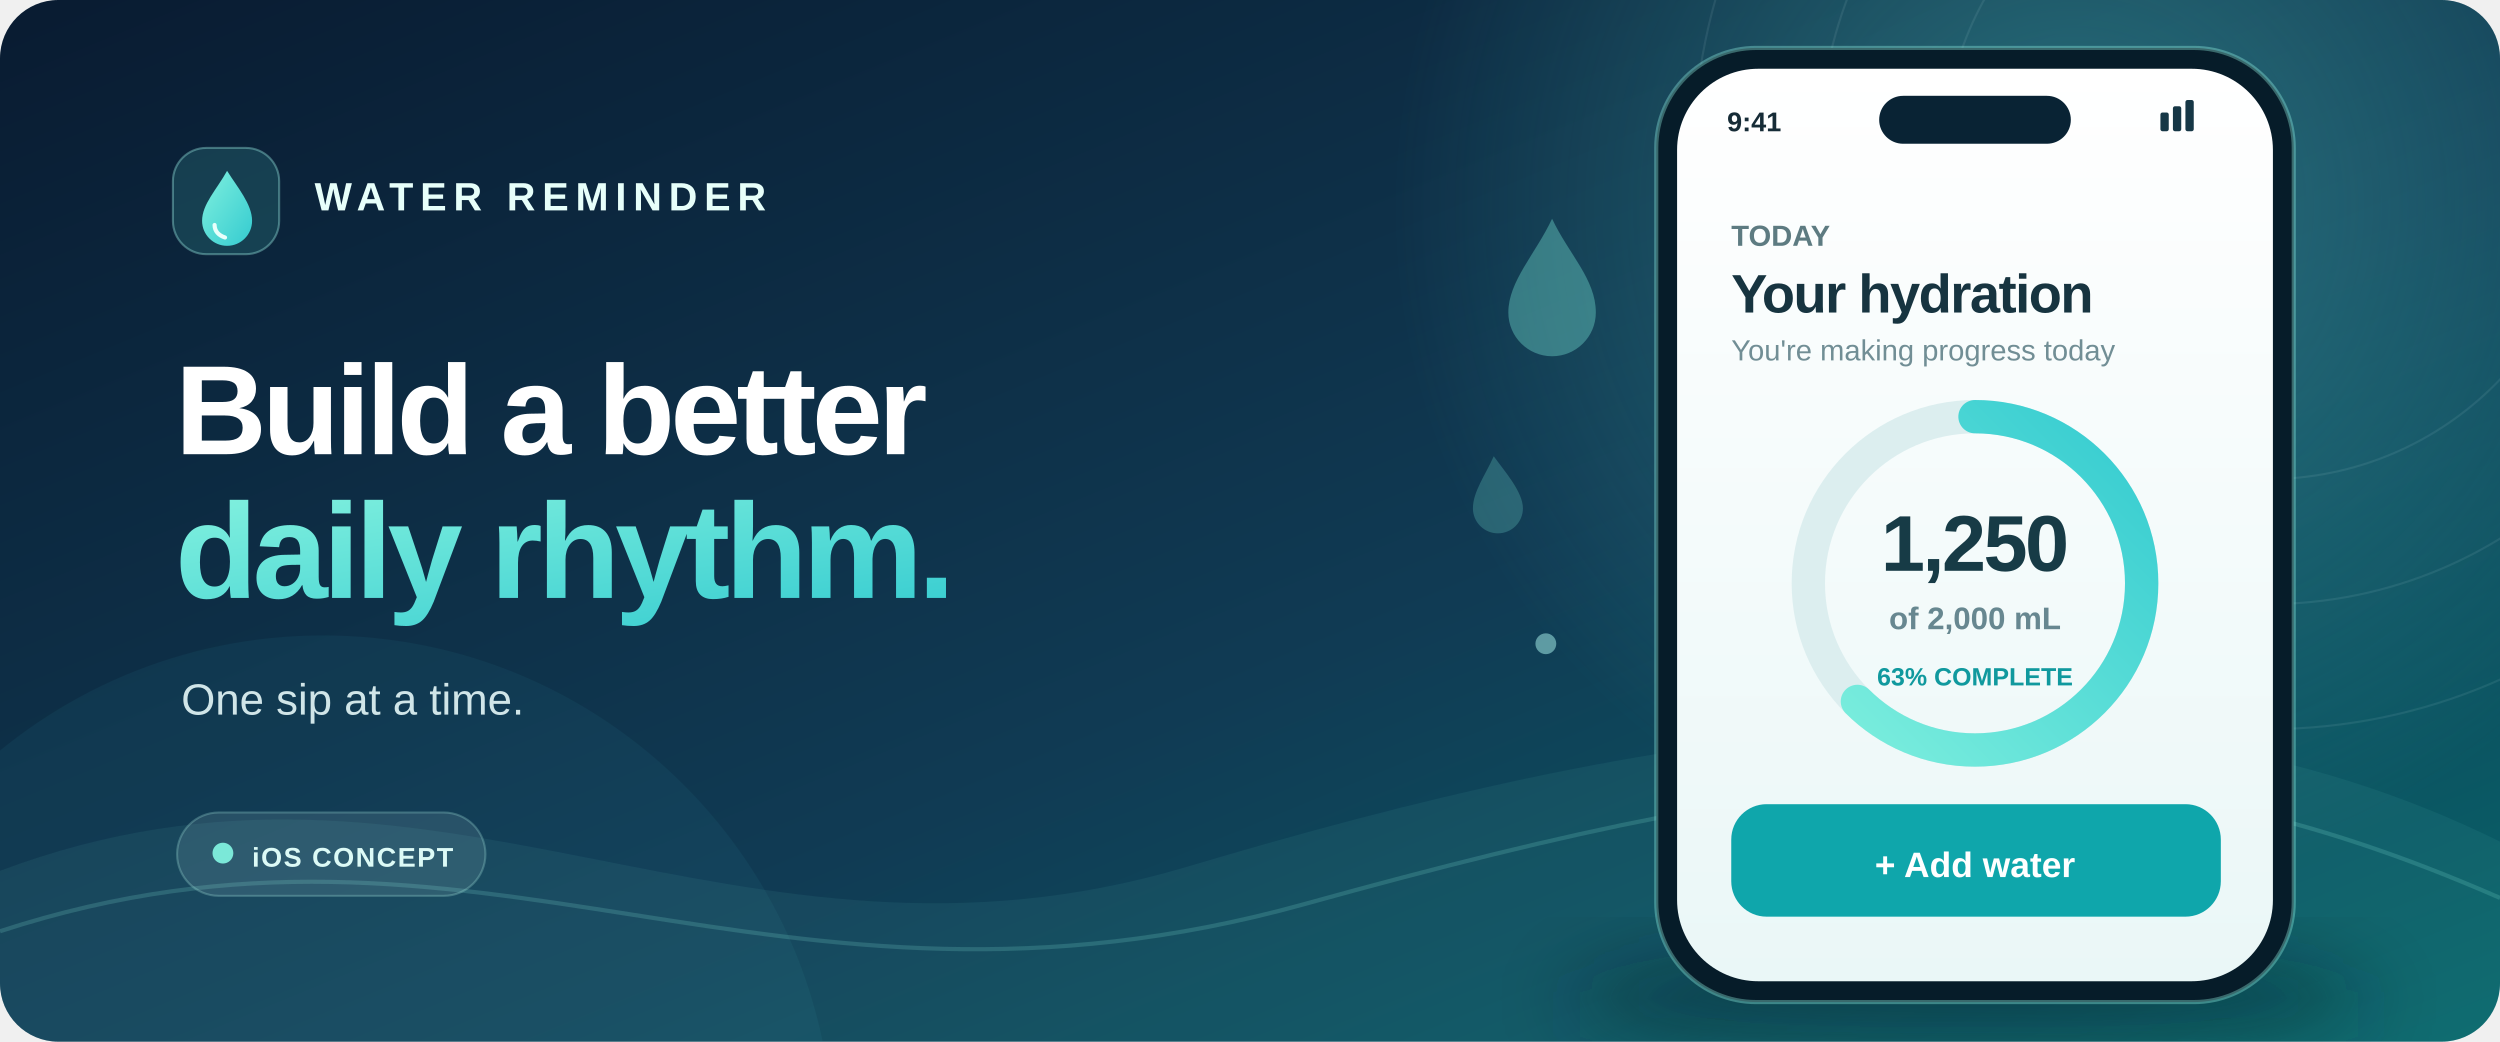
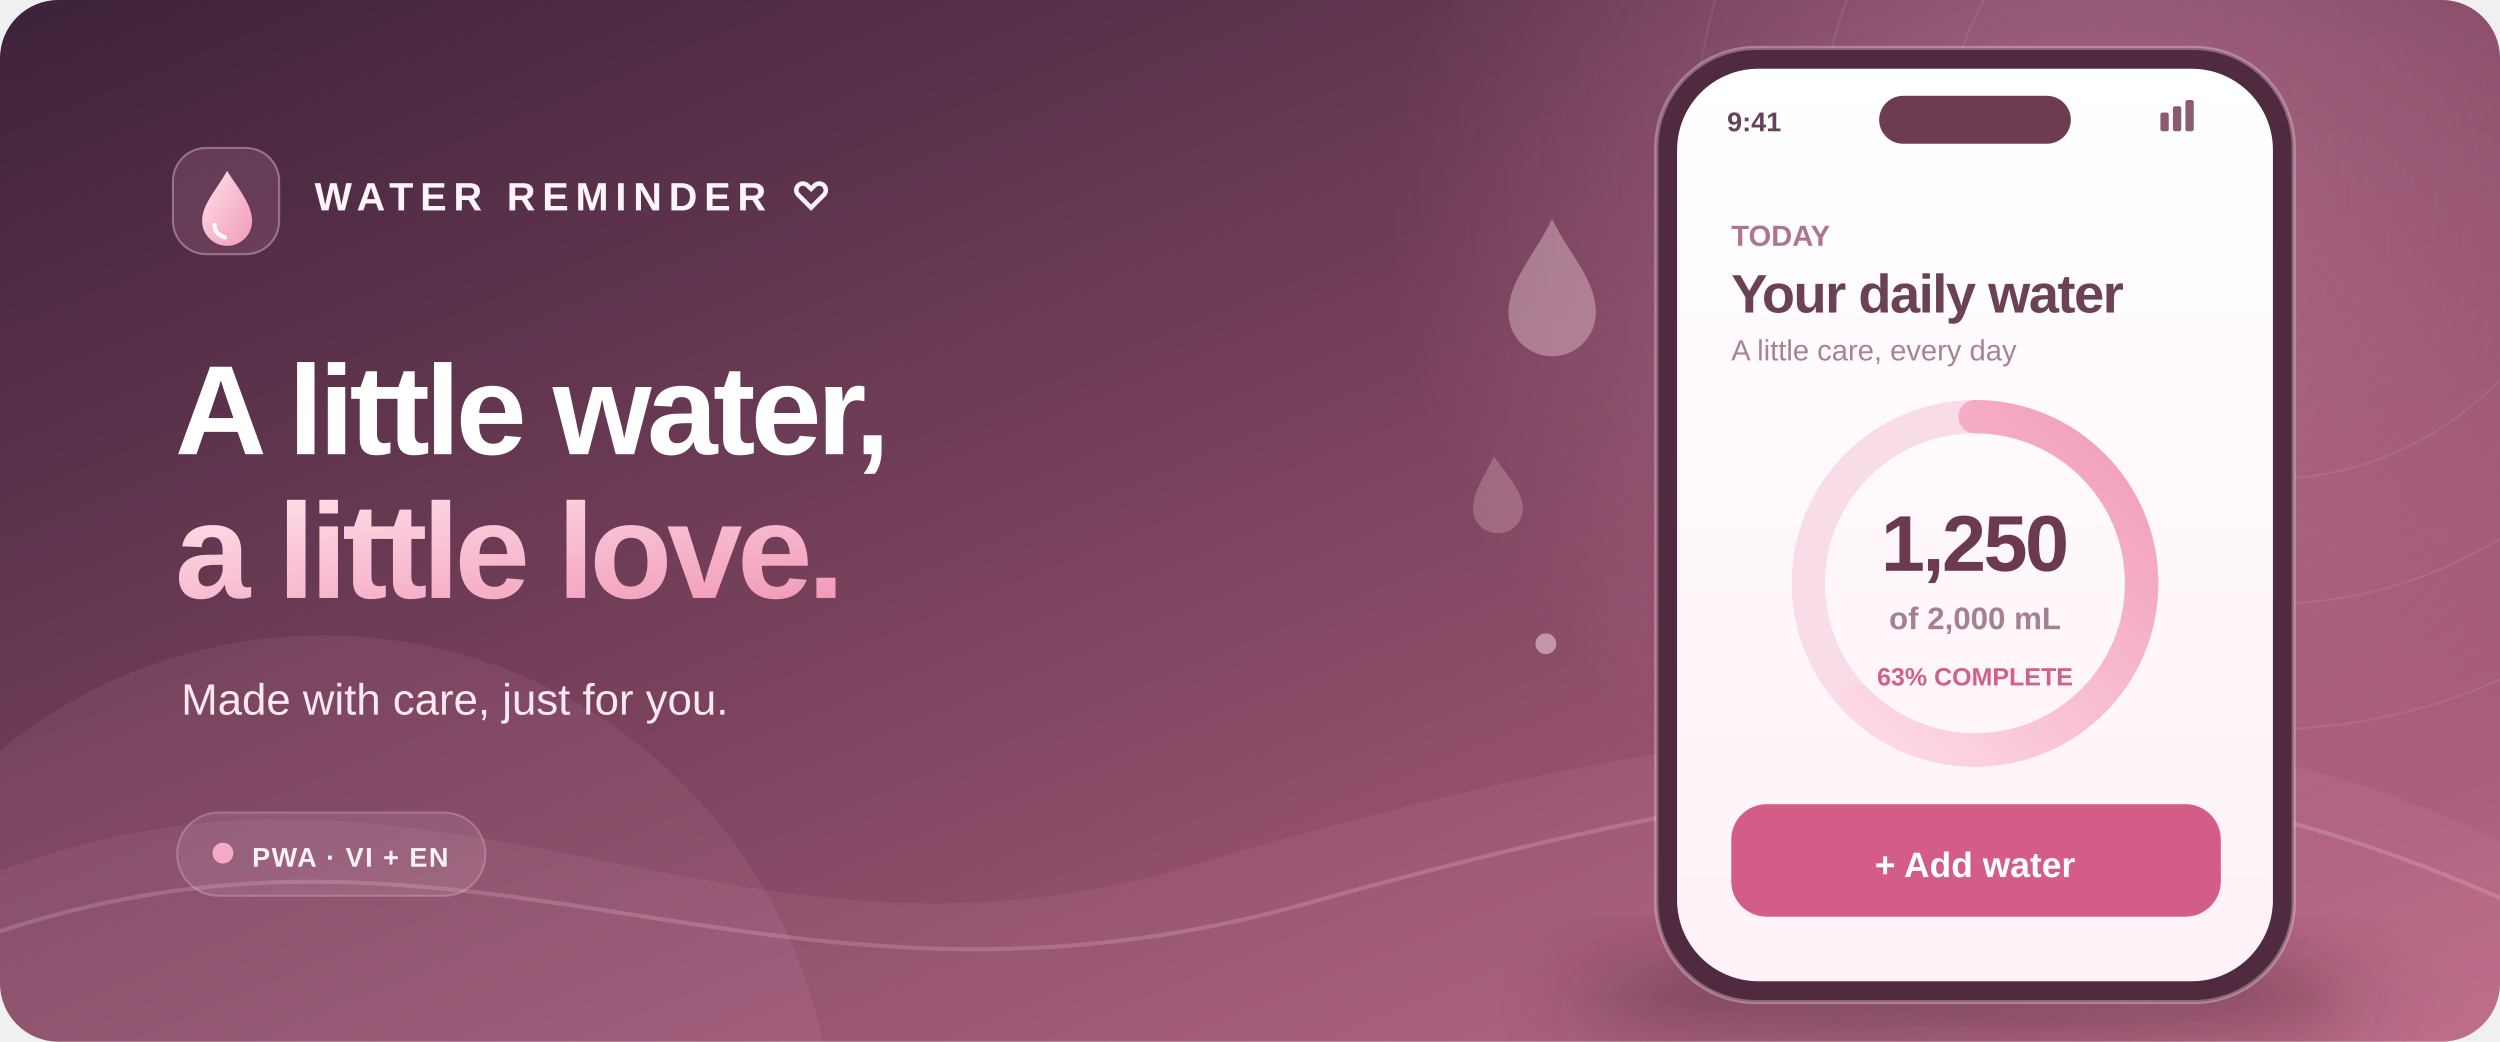
<svg xmlns="http://www.w3.org/2000/svg" width="1200" height="500" viewBox="0 0 1200 500" role="img" aria-labelledby="title desc">
  <defs>
    <linearGradient id="background" x1="0" y1="0" x2="1" y2="1">
-       <stop offset="0%" stop-color="#091B31" />
-       <stop offset="58%" stop-color="#103B54" />
-       <stop offset="100%" stop-color="#08646A" />
+       <stop offset="0%" stop-color="#3D2239" />
+       <stop offset="58%" stop-color="#874965" />
+       <stop offset="100%" stop-color="#BB6886" />
    </linearGradient>
    <linearGradient id="aqua" x1="0" y1="0" x2="1" y2="1">
-       <stop offset="0%" stop-color="#80F0DE" />
-       <stop offset="100%" stop-color="#34CBD0" />
+       <stop offset="0%" stop-color="#FFE1E9" />
+       <stop offset="100%" stop-color="#F19AB8" />
    </linearGradient>
    <linearGradient id="screen" x1="0" y1="0" x2="0" y2="1">
      <stop offset="0%" stop-color="#FFFFFF" />
-       <stop offset="100%" stop-color="#EAF7F7" />
+       <stop offset="100%" stop-color="#FFF2F7" />
    </linearGradient>
    <radialGradient id="glow">
-       <stop offset="0%" stop-color="#58DCD2" stop-opacity=".36" />
-       <stop offset="100%" stop-color="#58DCD2" stop-opacity="0" />
+       <stop offset="0%" stop-color="#FDA9C9" stop-opacity=".36" />
+       <stop offset="100%" stop-color="#FDA9C9" stop-opacity="0" />
    </radialGradient>
    <filter id="phoneShadow" x="-50%" y="-40%" width="200%" height="200%">
      <feGaussianBlur stdDeviation="22" />
    </filter>
    <clipPath id="frame">
      <rect width="1200" height="500" rx="28" />
    </clipPath>
  </defs>
  <g clip-path="url(#frame)">
    <rect width="1200" height="500" fill="url(#background)" />
    <circle cx="995" cy="100" r="325" fill="url(#glow)" />
-     <circle cx="155" cy="550" r="245" fill="#2B91A1" opacity=".09" />
-     <path d="M0 418 C 210 339 352 481 570 416 S 1010 310 1200 404 L1200 500 L0 500Z" fill="#68DACE" opacity=".075" />
-     <path d="M0 447 C 230 372 370 505 626 434 S 1015 350 1200 431" fill="none" stroke="#8BEEE0" stroke-opacity=".18" stroke-width="2" />
-     <g fill="none" stroke="#E2FFFF" stroke-opacity=".08">
+     <circle cx="155" cy="550" r="245" fill="#F5A9C8" opacity=".09" />
+     <path d="M0 418 C 210 339 352 481 570 416 S 1010 310 1200 404 L1200 500 L0 500Z" fill="#FFBAD2" opacity=".075" />
+     <path d="M0 447 C 230 372 370 505 626 434 S 1015 350 1200 431" fill="none" stroke="#FFE3EE" stroke-opacity=".18" stroke-width="2" />
+     <g fill="none" stroke="#FFEFF3" stroke-opacity=".08">
      <circle cx="1088" cy="75" r="275" />
      <circle cx="1088" cy="75" r="215" />
      <circle cx="1088" cy="75" r="155" />
    </g>
    <g font-family="-apple-system,BlinkMacSystemFont,'Segoe UI',Arial,sans-serif">
-       <rect x="83" y="71" width="51" height="51" rx="16" fill="#5CE2D8" fill-opacity=".15" stroke="#9CEDE6" stroke-opacity=".38" />
+       <rect x="83" y="71" width="51" height="51" rx="16" fill="#F49FC2" fill-opacity=".15" stroke="#FFDCE9" stroke-opacity=".38" />
      <path d="M109 82 C104 91 97 98 97 106 A12 12 0 0 0 121 106 C121 98 114 90 109 82Z" fill="url(#aqua)" />
-       <path d="M103 108 C103 111 105 113 108 114" fill="none" stroke="#E9FFFB" stroke-width="2" stroke-linecap="round" />
-       <text x="151" y="101" font-size="19" font-weight="700" letter-spacing="3.3" fill="#E7FFFA">WATER REMINDER</text>
-       <text x="84" y="218" font-size="61" font-weight="720" letter-spacing="-2.2" fill="#FFFFFF">Build a better</text>
-       <text x="84" y="287" font-size="65" font-weight="740" letter-spacing="-2.5" fill="url(#aqua)">daily rhythm.</text>
-       <text x="87" y="343" font-size="21" font-weight="400" fill="#D0E5E8">One sip at a time.</text>
+       <path d="M103 108 C103 111 105 113 108 114" fill="none" stroke="#FFFFFF" stroke-width="2" stroke-linecap="round" />
+       <text x="151" y="101" font-size="19" font-weight="700" letter-spacing="3.3" fill="#FFF4F8">WATER REMINDER  ♡</text>
+       <text x="84" y="218" font-size="61" font-weight="720" letter-spacing="-2.2" fill="#FFFFFF">A little water,</text>
+       <text x="84" y="287" font-size="65" font-weight="740" letter-spacing="-2.5" fill="url(#aqua)">a little love.</text>
+       <text x="87" y="343" font-size="21" font-weight="400" fill="#FFE9F0">Made with care, just for you.</text>
      <g>
-         <rect x="85" y="390" width="148" height="40" rx="20" fill="#DDFCF7" fill-opacity=".11" stroke="#B5F8EE" stroke-opacity=".25" />
-         <circle cx="107" cy="409.5" r="5" fill="#7BE8D8" />
-         <text x="121" y="416" font-size="13" font-weight="650" letter-spacing=".7" fill="#DCFAF6">iOS CONCEPT</text>
+         <rect x="85" y="390" width="148" height="40" rx="20" fill="#FDE9EF" fill-opacity=".11" stroke="#FFE0EB" stroke-opacity=".25" />
+         <circle cx="107" cy="409.5" r="5" fill="#F5ABC8" />
+         <text x="121" y="416" font-size="13" font-weight="650" letter-spacing=".7" fill="#FFF1F6">PWA  ·  VI + EN</text>
      </g>
    </g>
-     <ellipse cx="945" cy="487" rx="191" ry="26" fill="#031324" opacity=".6" filter="url(#phoneShadow)" />
-     <rect x="795" y="23" width="306" height="458" rx="48" fill="#061C29" stroke="#9DFFEE" stroke-opacity=".34" stroke-width="2" />
+     <ellipse cx="945" cy="487" rx="191" ry="26" fill="#361B2B" opacity=".6" filter="url(#phoneShadow)" />
+     <rect x="795" y="23" width="306" height="458" rx="48" fill="#502B40" stroke="#FFE4EE" stroke-opacity=".34" stroke-width="2" />
    <rect x="805" y="33" width="286" height="438" rx="39" fill="url(#screen)" />
    <g font-family="-apple-system,BlinkMacSystemFont,'Segoe UI',Arial,sans-serif">
-       <text x="829" y="63" font-size="13" font-weight="700" fill="#162C37">9:41</text>
-       <g fill="#163746">
+       <text x="829" y="63" font-size="13" font-weight="700" fill="#65435B">9:41</text>
+       <g fill="#8C5A72">
        <rect x="1037" y="54" width="4" height="9" rx="1" />
        <rect x="1043" y="51" width="4" height="12" rx="1" />
        <rect x="1049" y="48" width="4" height="15" rx="1" />
      </g>
-       <rect x="902" y="46" width="92" height="23" rx="11.5" fill="#092334" />
-       <text x="831" y="118" font-size="14" font-weight="580" fill="#5D7B81">TODAY</text>
-       <text x="831" y="150" font-size="26" font-weight="750" letter-spacing="-.7" fill="#173440">Your hydration</text>
-       <text x="831" y="173" font-size="14" fill="#718E95">You're making progress today</text>
-       <circle cx="948" cy="280" r="80" fill="none" stroke="#DCEEEF" stroke-width="16" />
+       <rect x="902" y="46" width="92" height="23" rx="11.5" fill="#6D3B52" />
+       <text x="831" y="118" font-size="14" font-weight="580" fill="#AF748E">TODAY</text>
+       <text x="831" y="150" font-size="26" font-weight="750" letter-spacing="-.7" fill="#6B4255">Your daily water</text>
+       <text x="831" y="173" font-size="14" fill="#A78294">A little care, every day</text>
+       <circle cx="948" cy="280" r="80" fill="none" stroke="#F8DCE7" stroke-width="16" />
      <circle cx="948" cy="280" r="80" fill="none" stroke="url(#aqua)" stroke-width="16" stroke-linecap="round" stroke-dasharray="314 503" transform="rotate(-90 948 280)" />
-       <text x="948" y="274" text-anchor="middle" font-size="38" font-weight="800" letter-spacing="-1.2" fill="#173B46">1,250</text>
-       <text x="948" y="302" text-anchor="middle" font-size="15" font-weight="550" fill="#678790">of 2,000 mL</text>
-       <text x="948" y="329" text-anchor="middle" font-size="12" font-weight="700" fill="#10999E">63% COMPLETE</text>
-       <rect x="831" y="386" width="235" height="54" rx="17" fill="#0FA6AB" />
+       <text x="948" y="274" text-anchor="middle" font-size="38" font-weight="800" letter-spacing="-1.2" fill="#6B3950">1,250</text>
+       <text x="948" y="302" text-anchor="middle" font-size="15" font-weight="550" fill="#A68092">of 2,000 mL</text>
+       <text x="948" y="329" text-anchor="middle" font-size="12" font-weight="700" fill="#CF618B">63% COMPLETE</text>
+       <rect x="831" y="386" width="235" height="54" rx="17" fill="#D45C88" />
      <text x="948" y="421" text-anchor="middle" font-size="17" font-weight="700" fill="#FFFFFF">+ Add water</text>
    </g>
-     <path d="M745 105 C737 122 724 135 724 150 A21 21 0 1 0 766 150 C766 134 753 122 745 105Z" fill="#80F0DE" fill-opacity=".35" />
-     <path d="M717 219 C713 228 707 236 707 244 A12 12 0 1 0 731 244 C731 236 722 226 717 219Z" fill="#80F0DE" fill-opacity=".23" />
-     <circle cx="742" cy="309" r="5" fill="#B3FFF6" opacity=".48" />
+     <path d="M745 105 C737 122 724 135 724 150 A21 21 0 1 0 766 150 C766 134 753 122 745 105Z" fill="#FFE1E9" fill-opacity=".35" />
+     <path d="M717 219 C713 228 707 236 707 244 A12 12 0 1 0 731 244 C731 236 722 226 717 219Z" fill="#FFE1E9" fill-opacity=".23" />
+     <circle cx="742" cy="309" r="5" fill="#FFE6F0" opacity=".48" />
  </g>
</svg>
